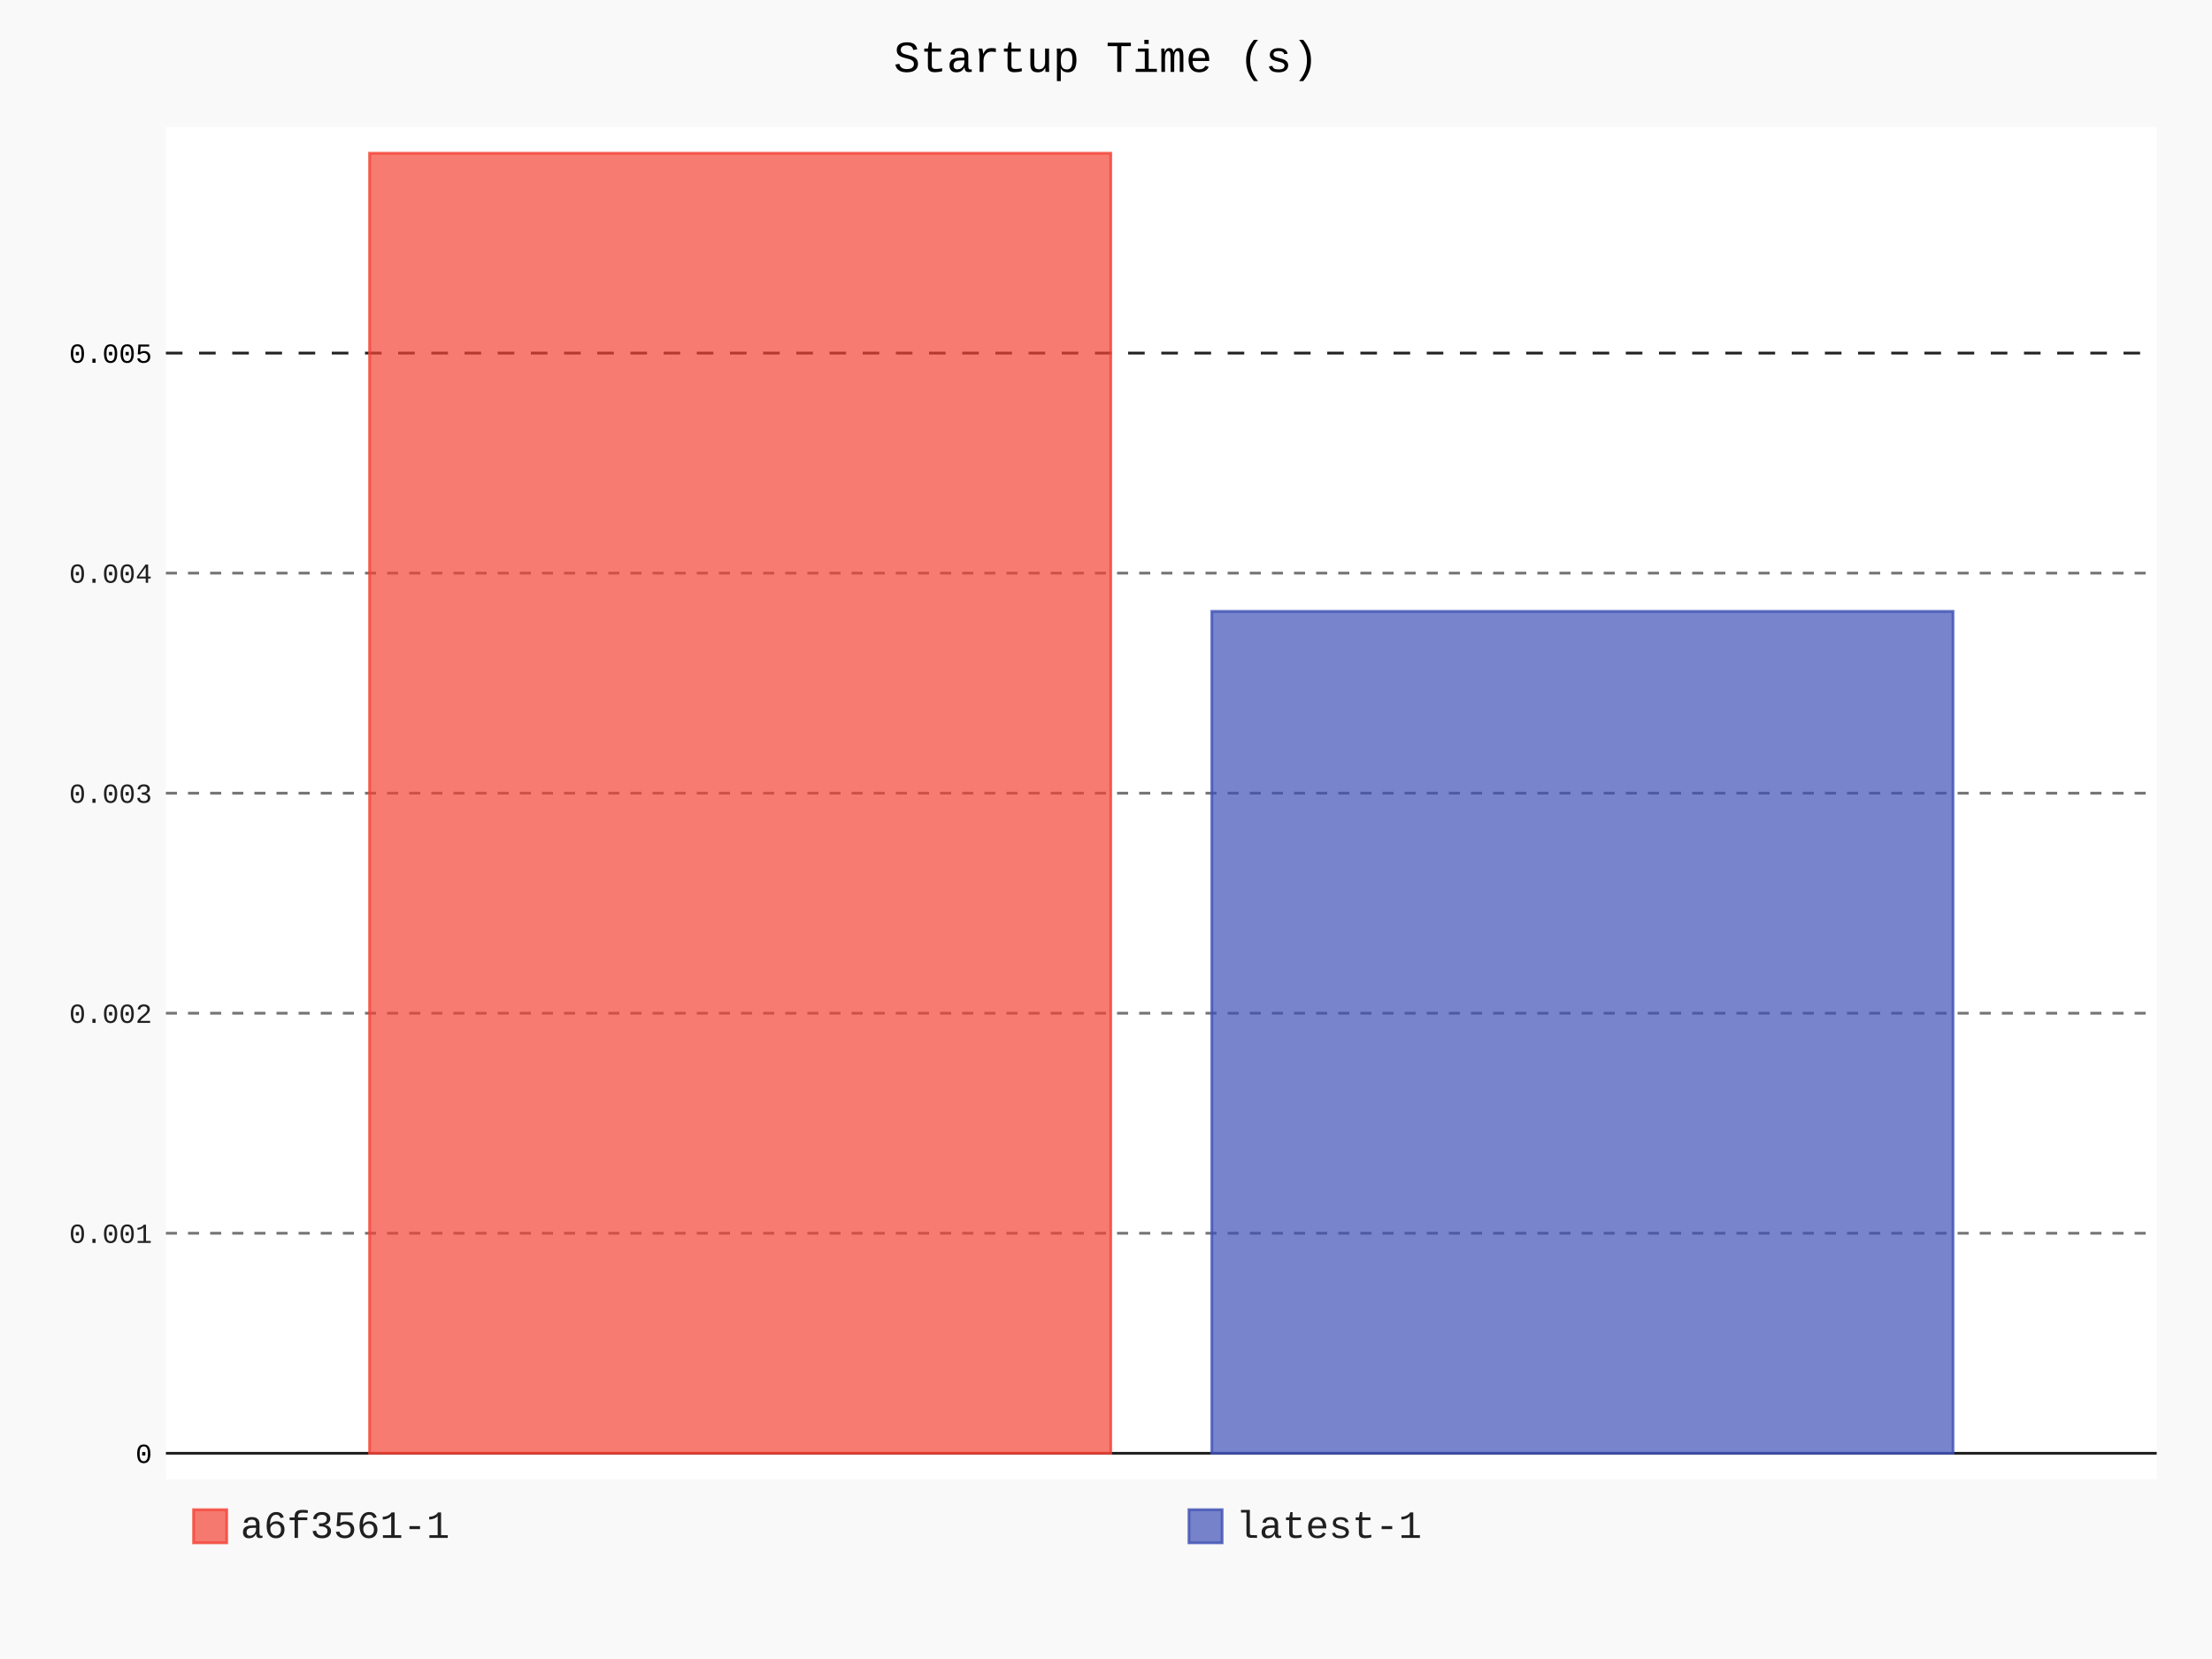
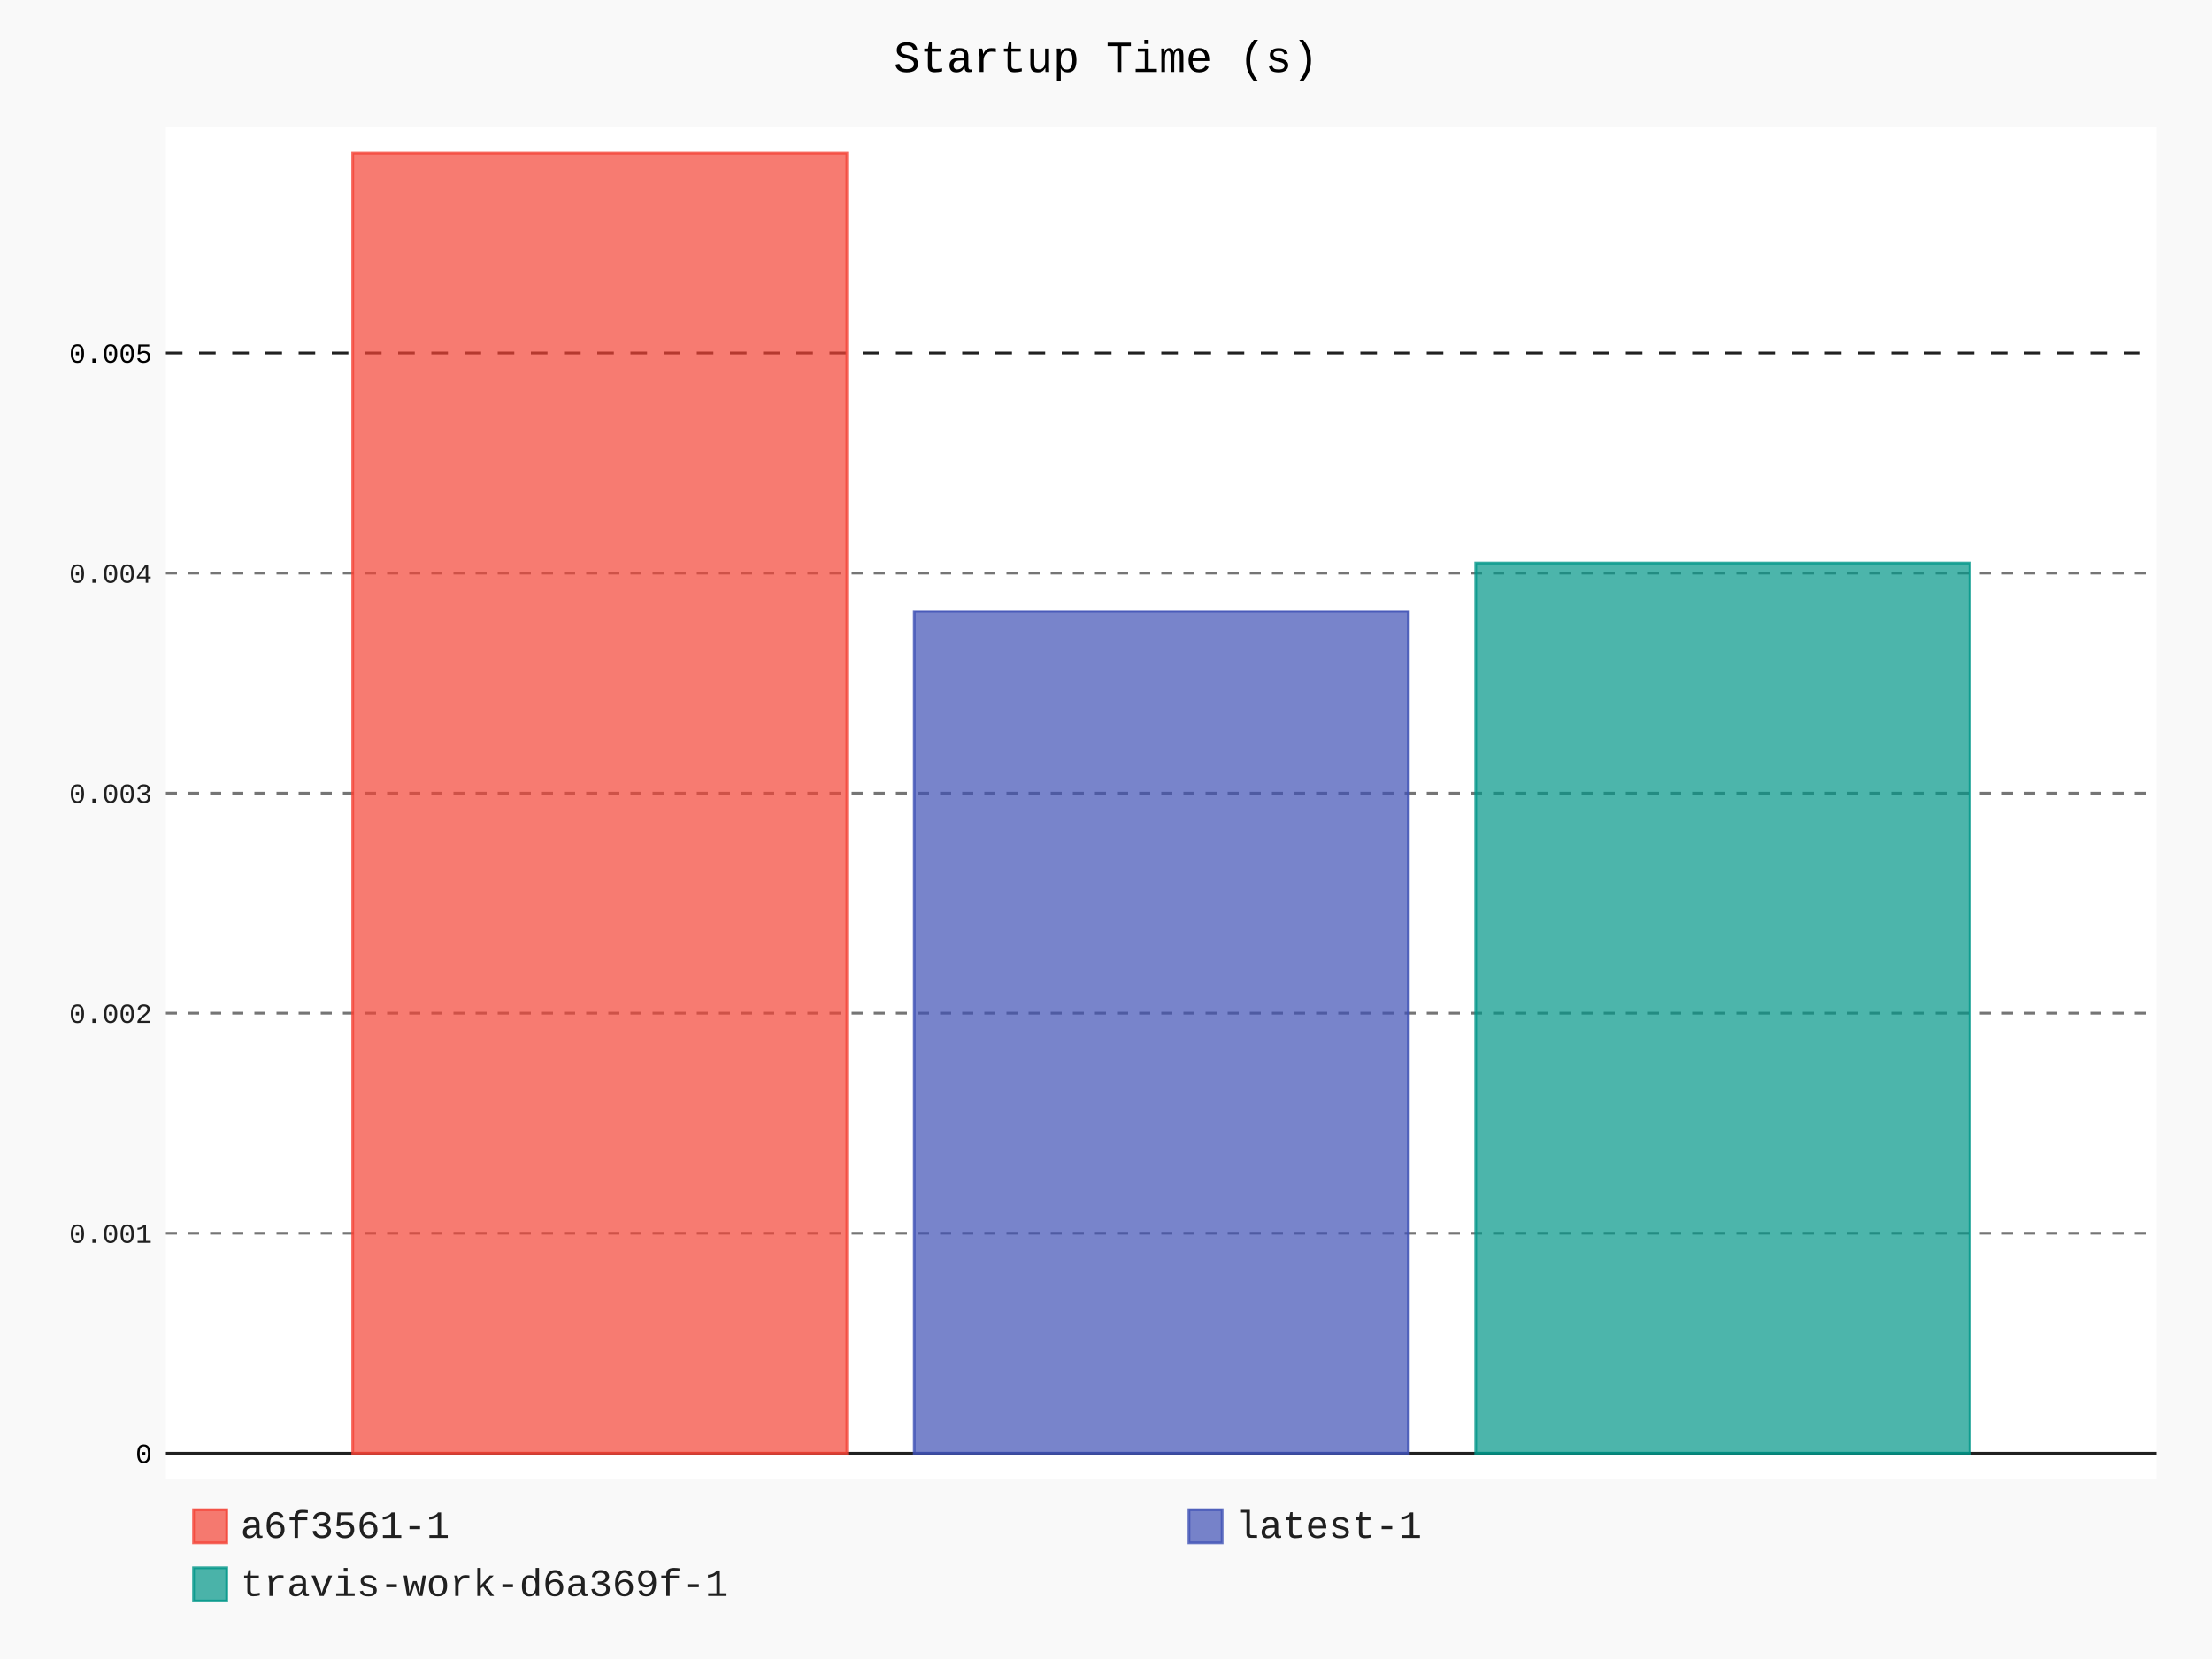
- <svg xmlns="http://www.w3.org/2000/svg" id="chart-d693f110-34fa-4c56-a525-c39227d12eee" class="pygal-chart" viewBox="0 0 800 600">
+ <svg xmlns="http://www.w3.org/2000/svg" id="chart-e90917a3-af5b-471a-ac98-9bff019fc9e5" class="pygal-chart" viewBox="0 0 800 600">
  <defs>
-     <style type="text/css">#chart-d693f110-34fa-4c56-a525-c39227d12eee{-webkit-user-select:none;-webkit-font-smoothing:antialiased;font-family:Consolas,"Liberation Mono",Menlo,Courier,monospace}#chart-d693f110-34fa-4c56-a525-c39227d12eee .title{font-family:Consolas,"Liberation Mono",Menlo,Courier,monospace;font-size:16px}#chart-d693f110-34fa-4c56-a525-c39227d12eee .legends .legend text{font-family:Consolas,"Liberation Mono",Menlo,Courier,monospace;font-size:14px}#chart-d693f110-34fa-4c56-a525-c39227d12eee .axis text{font-family:Consolas,"Liberation Mono",Menlo,Courier,monospace;font-size:10px}#chart-d693f110-34fa-4c56-a525-c39227d12eee .axis text.major{font-family:Consolas,"Liberation Mono",Menlo,Courier,monospace;font-size:10px}#chart-d693f110-34fa-4c56-a525-c39227d12eee .text-overlay text.value{font-family:Consolas,"Liberation Mono",Menlo,Courier,monospace;font-size:16px}#chart-d693f110-34fa-4c56-a525-c39227d12eee .text-overlay text.label{font-family:Consolas,"Liberation Mono",Menlo,Courier,monospace;font-size:10px}#chart-d693f110-34fa-4c56-a525-c39227d12eee .tooltip{font-family:Consolas,"Liberation Mono",Menlo,Courier,monospace;font-size:14px}#chart-d693f110-34fa-4c56-a525-c39227d12eee text.no_data{font-family:Consolas,"Liberation Mono",Menlo,Courier,monospace;font-size:64px}
- #chart-d693f110-34fa-4c56-a525-c39227d12eee{background-color:rgba(249,249,249,1)}#chart-d693f110-34fa-4c56-a525-c39227d12eee path,#chart-d693f110-34fa-4c56-a525-c39227d12eee line,#chart-d693f110-34fa-4c56-a525-c39227d12eee rect,#chart-d693f110-34fa-4c56-a525-c39227d12eee circle{-webkit-transition:150ms;-moz-transition:150ms;transition:150ms}#chart-d693f110-34fa-4c56-a525-c39227d12eee .graph &gt; .background{fill:rgba(249,249,249,1)}#chart-d693f110-34fa-4c56-a525-c39227d12eee .plot &gt; .background{fill:rgba(255,255,255,1)}#chart-d693f110-34fa-4c56-a525-c39227d12eee .graph{fill:rgba(0,0,0,.87)}#chart-d693f110-34fa-4c56-a525-c39227d12eee text.no_data{fill:rgba(0,0,0,1)}#chart-d693f110-34fa-4c56-a525-c39227d12eee .title{fill:rgba(0,0,0,1)}#chart-d693f110-34fa-4c56-a525-c39227d12eee .legends .legend text{fill:rgba(0,0,0,.87)}#chart-d693f110-34fa-4c56-a525-c39227d12eee .legends .legend:hover text{fill:rgba(0,0,0,1)}#chart-d693f110-34fa-4c56-a525-c39227d12eee .axis .line{stroke:rgba(0,0,0,1)}#chart-d693f110-34fa-4c56-a525-c39227d12eee .axis .guide.line{stroke:rgba(0,0,0,.54)}#chart-d693f110-34fa-4c56-a525-c39227d12eee .axis .major.line{stroke:rgba(0,0,0,.87)}#chart-d693f110-34fa-4c56-a525-c39227d12eee .axis text.major{fill:rgba(0,0,0,1)}#chart-d693f110-34fa-4c56-a525-c39227d12eee .axis.y .guides:hover .guide.line,#chart-d693f110-34fa-4c56-a525-c39227d12eee .line-graph .axis.x .guides:hover .guide.line,#chart-d693f110-34fa-4c56-a525-c39227d12eee .stackedline-graph .axis.x .guides:hover .guide.line,#chart-d693f110-34fa-4c56-a525-c39227d12eee .xy-graph .axis.x .guides:hover .guide.line{stroke:rgba(0,0,0,1)}#chart-d693f110-34fa-4c56-a525-c39227d12eee .axis .guides:hover text{fill:rgba(0,0,0,1)}#chart-d693f110-34fa-4c56-a525-c39227d12eee .reactive{fill-opacity:.7;stroke-opacity:.8}#chart-d693f110-34fa-4c56-a525-c39227d12eee .ci{stroke:rgba(0,0,0,.87)}#chart-d693f110-34fa-4c56-a525-c39227d12eee .reactive.active,#chart-d693f110-34fa-4c56-a525-c39227d12eee .active .reactive{fill-opacity:.8;stroke-opacity:.9;stroke-width:4}#chart-d693f110-34fa-4c56-a525-c39227d12eee .ci .reactive.active{stroke-width:1.5}#chart-d693f110-34fa-4c56-a525-c39227d12eee .series text{fill:rgba(0,0,0,1)}#chart-d693f110-34fa-4c56-a525-c39227d12eee .tooltip rect{fill:rgba(255,255,255,1);stroke:rgba(0,0,0,1);-webkit-transition:opacity 150ms;-moz-transition:opacity 150ms;transition:opacity 150ms}#chart-d693f110-34fa-4c56-a525-c39227d12eee .tooltip .label{fill:rgba(0,0,0,.87)}#chart-d693f110-34fa-4c56-a525-c39227d12eee .tooltip .label{fill:rgba(0,0,0,.87)}#chart-d693f110-34fa-4c56-a525-c39227d12eee .tooltip .legend{font-size:.8em;fill:rgba(0,0,0,.54)}#chart-d693f110-34fa-4c56-a525-c39227d12eee .tooltip .x_label{font-size:.6em;fill:rgba(0,0,0,1)}#chart-d693f110-34fa-4c56-a525-c39227d12eee .tooltip .xlink{font-size:.5em;text-decoration:underline}#chart-d693f110-34fa-4c56-a525-c39227d12eee .tooltip .value{font-size:1.5em}#chart-d693f110-34fa-4c56-a525-c39227d12eee .bound{font-size:.5em}#chart-d693f110-34fa-4c56-a525-c39227d12eee .max-value{font-size:.75em;fill:rgba(0,0,0,.54)}#chart-d693f110-34fa-4c56-a525-c39227d12eee .map-element{fill:rgba(255,255,255,1);stroke:rgba(0,0,0,.54) !important}#chart-d693f110-34fa-4c56-a525-c39227d12eee .map-element .reactive{fill-opacity:inherit;stroke-opacity:inherit}#chart-d693f110-34fa-4c56-a525-c39227d12eee .color-0,#chart-d693f110-34fa-4c56-a525-c39227d12eee .color-0 a:visited{stroke:#F44336;fill:#F44336}#chart-d693f110-34fa-4c56-a525-c39227d12eee .color-1,#chart-d693f110-34fa-4c56-a525-c39227d12eee .color-1 a:visited{stroke:#3F51B5;fill:#3F51B5}#chart-d693f110-34fa-4c56-a525-c39227d12eee .text-overlay .color-0 text{fill:black}#chart-d693f110-34fa-4c56-a525-c39227d12eee .text-overlay .color-1 text{fill:black}
- #chart-d693f110-34fa-4c56-a525-c39227d12eee text.no_data{text-anchor:middle}#chart-d693f110-34fa-4c56-a525-c39227d12eee .guide.line{fill:none}#chart-d693f110-34fa-4c56-a525-c39227d12eee .centered{text-anchor:middle}#chart-d693f110-34fa-4c56-a525-c39227d12eee .title{text-anchor:middle}#chart-d693f110-34fa-4c56-a525-c39227d12eee .legends .legend text{fill-opacity:1}#chart-d693f110-34fa-4c56-a525-c39227d12eee .axis.x text{text-anchor:middle}#chart-d693f110-34fa-4c56-a525-c39227d12eee .axis.x:not(.web) text[transform]{text-anchor:start}#chart-d693f110-34fa-4c56-a525-c39227d12eee .axis.x:not(.web) text[transform].backwards{text-anchor:end}#chart-d693f110-34fa-4c56-a525-c39227d12eee .axis.y text{text-anchor:end}#chart-d693f110-34fa-4c56-a525-c39227d12eee .axis.y text[transform].backwards{text-anchor:start}#chart-d693f110-34fa-4c56-a525-c39227d12eee .axis.y2 text{text-anchor:start}#chart-d693f110-34fa-4c56-a525-c39227d12eee .axis.y2 text[transform].backwards{text-anchor:end}#chart-d693f110-34fa-4c56-a525-c39227d12eee .axis .guide.line{stroke-dasharray:4,4}#chart-d693f110-34fa-4c56-a525-c39227d12eee .axis .major.guide.line{stroke-dasharray:6,6}#chart-d693f110-34fa-4c56-a525-c39227d12eee .horizontal .axis.y .guide.line,#chart-d693f110-34fa-4c56-a525-c39227d12eee .horizontal .axis.y2 .guide.line,#chart-d693f110-34fa-4c56-a525-c39227d12eee .vertical .axis.x .guide.line{opacity:0}#chart-d693f110-34fa-4c56-a525-c39227d12eee .horizontal .axis.always_show .guide.line,#chart-d693f110-34fa-4c56-a525-c39227d12eee .vertical .axis.always_show .guide.line{opacity:1 !important}#chart-d693f110-34fa-4c56-a525-c39227d12eee .axis.y .guides:hover .guide.line,#chart-d693f110-34fa-4c56-a525-c39227d12eee .axis.y2 .guides:hover .guide.line,#chart-d693f110-34fa-4c56-a525-c39227d12eee .axis.x .guides:hover .guide.line{opacity:1}#chart-d693f110-34fa-4c56-a525-c39227d12eee .axis .guides:hover text{opacity:1}#chart-d693f110-34fa-4c56-a525-c39227d12eee .nofill{fill:none}#chart-d693f110-34fa-4c56-a525-c39227d12eee .subtle-fill{fill-opacity:.2}#chart-d693f110-34fa-4c56-a525-c39227d12eee .dot{stroke-width:1px;fill-opacity:1}#chart-d693f110-34fa-4c56-a525-c39227d12eee .dot.active{stroke-width:5px}#chart-d693f110-34fa-4c56-a525-c39227d12eee .dot.negative{fill:transparent}#chart-d693f110-34fa-4c56-a525-c39227d12eee text,#chart-d693f110-34fa-4c56-a525-c39227d12eee tspan{stroke:none !important}#chart-d693f110-34fa-4c56-a525-c39227d12eee .series text.active{opacity:1}#chart-d693f110-34fa-4c56-a525-c39227d12eee .tooltip rect{fill-opacity:.95;stroke-width:.5}#chart-d693f110-34fa-4c56-a525-c39227d12eee .tooltip text{fill-opacity:1}#chart-d693f110-34fa-4c56-a525-c39227d12eee .showable{visibility:hidden}#chart-d693f110-34fa-4c56-a525-c39227d12eee .showable.shown{visibility:visible}#chart-d693f110-34fa-4c56-a525-c39227d12eee .gauge-background{fill:rgba(229,229,229,1);stroke:none}#chart-d693f110-34fa-4c56-a525-c39227d12eee .bg-lines{stroke:rgba(249,249,249,1);stroke-width:2px}</style>
+     <style type="text/css">#chart-e90917a3-af5b-471a-ac98-9bff019fc9e5{-webkit-user-select:none;-webkit-font-smoothing:antialiased;font-family:Consolas,"Liberation Mono",Menlo,Courier,monospace}#chart-e90917a3-af5b-471a-ac98-9bff019fc9e5 .title{font-family:Consolas,"Liberation Mono",Menlo,Courier,monospace;font-size:16px}#chart-e90917a3-af5b-471a-ac98-9bff019fc9e5 .legends .legend text{font-family:Consolas,"Liberation Mono",Menlo,Courier,monospace;font-size:14px}#chart-e90917a3-af5b-471a-ac98-9bff019fc9e5 .axis text{font-family:Consolas,"Liberation Mono",Menlo,Courier,monospace;font-size:10px}#chart-e90917a3-af5b-471a-ac98-9bff019fc9e5 .axis text.major{font-family:Consolas,"Liberation Mono",Menlo,Courier,monospace;font-size:10px}#chart-e90917a3-af5b-471a-ac98-9bff019fc9e5 .text-overlay text.value{font-family:Consolas,"Liberation Mono",Menlo,Courier,monospace;font-size:16px}#chart-e90917a3-af5b-471a-ac98-9bff019fc9e5 .text-overlay text.label{font-family:Consolas,"Liberation Mono",Menlo,Courier,monospace;font-size:10px}#chart-e90917a3-af5b-471a-ac98-9bff019fc9e5 .tooltip{font-family:Consolas,"Liberation Mono",Menlo,Courier,monospace;font-size:14px}#chart-e90917a3-af5b-471a-ac98-9bff019fc9e5 text.no_data{font-family:Consolas,"Liberation Mono",Menlo,Courier,monospace;font-size:64px}
+ #chart-e90917a3-af5b-471a-ac98-9bff019fc9e5{background-color:rgba(249,249,249,1)}#chart-e90917a3-af5b-471a-ac98-9bff019fc9e5 path,#chart-e90917a3-af5b-471a-ac98-9bff019fc9e5 line,#chart-e90917a3-af5b-471a-ac98-9bff019fc9e5 rect,#chart-e90917a3-af5b-471a-ac98-9bff019fc9e5 circle{-webkit-transition:150ms;-moz-transition:150ms;transition:150ms}#chart-e90917a3-af5b-471a-ac98-9bff019fc9e5 .graph &gt; .background{fill:rgba(249,249,249,1)}#chart-e90917a3-af5b-471a-ac98-9bff019fc9e5 .plot &gt; .background{fill:rgba(255,255,255,1)}#chart-e90917a3-af5b-471a-ac98-9bff019fc9e5 .graph{fill:rgba(0,0,0,.87)}#chart-e90917a3-af5b-471a-ac98-9bff019fc9e5 text.no_data{fill:rgba(0,0,0,1)}#chart-e90917a3-af5b-471a-ac98-9bff019fc9e5 .title{fill:rgba(0,0,0,1)}#chart-e90917a3-af5b-471a-ac98-9bff019fc9e5 .legends .legend text{fill:rgba(0,0,0,.87)}#chart-e90917a3-af5b-471a-ac98-9bff019fc9e5 .legends .legend:hover text{fill:rgba(0,0,0,1)}#chart-e90917a3-af5b-471a-ac98-9bff019fc9e5 .axis .line{stroke:rgba(0,0,0,1)}#chart-e90917a3-af5b-471a-ac98-9bff019fc9e5 .axis .guide.line{stroke:rgba(0,0,0,.54)}#chart-e90917a3-af5b-471a-ac98-9bff019fc9e5 .axis .major.line{stroke:rgba(0,0,0,.87)}#chart-e90917a3-af5b-471a-ac98-9bff019fc9e5 .axis text.major{fill:rgba(0,0,0,1)}#chart-e90917a3-af5b-471a-ac98-9bff019fc9e5 .axis.y .guides:hover .guide.line,#chart-e90917a3-af5b-471a-ac98-9bff019fc9e5 .line-graph .axis.x .guides:hover .guide.line,#chart-e90917a3-af5b-471a-ac98-9bff019fc9e5 .stackedline-graph .axis.x .guides:hover .guide.line,#chart-e90917a3-af5b-471a-ac98-9bff019fc9e5 .xy-graph .axis.x .guides:hover .guide.line{stroke:rgba(0,0,0,1)}#chart-e90917a3-af5b-471a-ac98-9bff019fc9e5 .axis .guides:hover text{fill:rgba(0,0,0,1)}#chart-e90917a3-af5b-471a-ac98-9bff019fc9e5 .reactive{fill-opacity:.7;stroke-opacity:.8}#chart-e90917a3-af5b-471a-ac98-9bff019fc9e5 .ci{stroke:rgba(0,0,0,.87)}#chart-e90917a3-af5b-471a-ac98-9bff019fc9e5 .reactive.active,#chart-e90917a3-af5b-471a-ac98-9bff019fc9e5 .active .reactive{fill-opacity:.8;stroke-opacity:.9;stroke-width:4}#chart-e90917a3-af5b-471a-ac98-9bff019fc9e5 .ci .reactive.active{stroke-width:1.5}#chart-e90917a3-af5b-471a-ac98-9bff019fc9e5 .series text{fill:rgba(0,0,0,1)}#chart-e90917a3-af5b-471a-ac98-9bff019fc9e5 .tooltip rect{fill:rgba(255,255,255,1);stroke:rgba(0,0,0,1);-webkit-transition:opacity 150ms;-moz-transition:opacity 150ms;transition:opacity 150ms}#chart-e90917a3-af5b-471a-ac98-9bff019fc9e5 .tooltip .label{fill:rgba(0,0,0,.87)}#chart-e90917a3-af5b-471a-ac98-9bff019fc9e5 .tooltip .label{fill:rgba(0,0,0,.87)}#chart-e90917a3-af5b-471a-ac98-9bff019fc9e5 .tooltip .legend{font-size:.8em;fill:rgba(0,0,0,.54)}#chart-e90917a3-af5b-471a-ac98-9bff019fc9e5 .tooltip .x_label{font-size:.6em;fill:rgba(0,0,0,1)}#chart-e90917a3-af5b-471a-ac98-9bff019fc9e5 .tooltip .xlink{font-size:.5em;text-decoration:underline}#chart-e90917a3-af5b-471a-ac98-9bff019fc9e5 .tooltip .value{font-size:1.5em}#chart-e90917a3-af5b-471a-ac98-9bff019fc9e5 .bound{font-size:.5em}#chart-e90917a3-af5b-471a-ac98-9bff019fc9e5 .max-value{font-size:.75em;fill:rgba(0,0,0,.54)}#chart-e90917a3-af5b-471a-ac98-9bff019fc9e5 .map-element{fill:rgba(255,255,255,1);stroke:rgba(0,0,0,.54) !important}#chart-e90917a3-af5b-471a-ac98-9bff019fc9e5 .map-element .reactive{fill-opacity:inherit;stroke-opacity:inherit}#chart-e90917a3-af5b-471a-ac98-9bff019fc9e5 .color-0,#chart-e90917a3-af5b-471a-ac98-9bff019fc9e5 .color-0 a:visited{stroke:#F44336;fill:#F44336}#chart-e90917a3-af5b-471a-ac98-9bff019fc9e5 .color-1,#chart-e90917a3-af5b-471a-ac98-9bff019fc9e5 .color-1 a:visited{stroke:#3F51B5;fill:#3F51B5}#chart-e90917a3-af5b-471a-ac98-9bff019fc9e5 .color-2,#chart-e90917a3-af5b-471a-ac98-9bff019fc9e5 .color-2 a:visited{stroke:#009688;fill:#009688}#chart-e90917a3-af5b-471a-ac98-9bff019fc9e5 .text-overlay .color-0 text{fill:black}#chart-e90917a3-af5b-471a-ac98-9bff019fc9e5 .text-overlay .color-1 text{fill:black}#chart-e90917a3-af5b-471a-ac98-9bff019fc9e5 .text-overlay .color-2 text{fill:black}
+ #chart-e90917a3-af5b-471a-ac98-9bff019fc9e5 text.no_data{text-anchor:middle}#chart-e90917a3-af5b-471a-ac98-9bff019fc9e5 .guide.line{fill:none}#chart-e90917a3-af5b-471a-ac98-9bff019fc9e5 .centered{text-anchor:middle}#chart-e90917a3-af5b-471a-ac98-9bff019fc9e5 .title{text-anchor:middle}#chart-e90917a3-af5b-471a-ac98-9bff019fc9e5 .legends .legend text{fill-opacity:1}#chart-e90917a3-af5b-471a-ac98-9bff019fc9e5 .axis.x text{text-anchor:middle}#chart-e90917a3-af5b-471a-ac98-9bff019fc9e5 .axis.x:not(.web) text[transform]{text-anchor:start}#chart-e90917a3-af5b-471a-ac98-9bff019fc9e5 .axis.x:not(.web) text[transform].backwards{text-anchor:end}#chart-e90917a3-af5b-471a-ac98-9bff019fc9e5 .axis.y text{text-anchor:end}#chart-e90917a3-af5b-471a-ac98-9bff019fc9e5 .axis.y text[transform].backwards{text-anchor:start}#chart-e90917a3-af5b-471a-ac98-9bff019fc9e5 .axis.y2 text{text-anchor:start}#chart-e90917a3-af5b-471a-ac98-9bff019fc9e5 .axis.y2 text[transform].backwards{text-anchor:end}#chart-e90917a3-af5b-471a-ac98-9bff019fc9e5 .axis .guide.line{stroke-dasharray:4,4}#chart-e90917a3-af5b-471a-ac98-9bff019fc9e5 .axis .major.guide.line{stroke-dasharray:6,6}#chart-e90917a3-af5b-471a-ac98-9bff019fc9e5 .horizontal .axis.y .guide.line,#chart-e90917a3-af5b-471a-ac98-9bff019fc9e5 .horizontal .axis.y2 .guide.line,#chart-e90917a3-af5b-471a-ac98-9bff019fc9e5 .vertical .axis.x .guide.line{opacity:0}#chart-e90917a3-af5b-471a-ac98-9bff019fc9e5 .horizontal .axis.always_show .guide.line,#chart-e90917a3-af5b-471a-ac98-9bff019fc9e5 .vertical .axis.always_show .guide.line{opacity:1 !important}#chart-e90917a3-af5b-471a-ac98-9bff019fc9e5 .axis.y .guides:hover .guide.line,#chart-e90917a3-af5b-471a-ac98-9bff019fc9e5 .axis.y2 .guides:hover .guide.line,#chart-e90917a3-af5b-471a-ac98-9bff019fc9e5 .axis.x .guides:hover .guide.line{opacity:1}#chart-e90917a3-af5b-471a-ac98-9bff019fc9e5 .axis .guides:hover text{opacity:1}#chart-e90917a3-af5b-471a-ac98-9bff019fc9e5 .nofill{fill:none}#chart-e90917a3-af5b-471a-ac98-9bff019fc9e5 .subtle-fill{fill-opacity:.2}#chart-e90917a3-af5b-471a-ac98-9bff019fc9e5 .dot{stroke-width:1px;fill-opacity:1}#chart-e90917a3-af5b-471a-ac98-9bff019fc9e5 .dot.active{stroke-width:5px}#chart-e90917a3-af5b-471a-ac98-9bff019fc9e5 .dot.negative{fill:transparent}#chart-e90917a3-af5b-471a-ac98-9bff019fc9e5 text,#chart-e90917a3-af5b-471a-ac98-9bff019fc9e5 tspan{stroke:none !important}#chart-e90917a3-af5b-471a-ac98-9bff019fc9e5 .series text.active{opacity:1}#chart-e90917a3-af5b-471a-ac98-9bff019fc9e5 .tooltip rect{fill-opacity:.95;stroke-width:.5}#chart-e90917a3-af5b-471a-ac98-9bff019fc9e5 .tooltip text{fill-opacity:1}#chart-e90917a3-af5b-471a-ac98-9bff019fc9e5 .showable{visibility:hidden}#chart-e90917a3-af5b-471a-ac98-9bff019fc9e5 .showable.shown{visibility:visible}#chart-e90917a3-af5b-471a-ac98-9bff019fc9e5 .gauge-background{fill:rgba(229,229,229,1);stroke:none}#chart-e90917a3-af5b-471a-ac98-9bff019fc9e5 .bg-lines{stroke:rgba(249,249,249,1);stroke-width:2px}</style>
  </defs>
  <g class="graph bar-graph vertical">
    <rect x="0" y="0" width="800" height="600" class="background" />
    <g transform="translate(60, 46)" class="plot">
      <rect x="0" y="0" width="720.0" height="489.0" class="background" />
      <g class="axis y always_show">
        <g class="guides">
          <path d="M0 479.596 h720" class="axis major line" />
          <text x="-5" y="483.096" class="major">0</text>
        </g>
        <g class="guides">
          <path d="M0 400.017 h720" class="guide line" />
          <text x="-5" y="403.517" class="">0.001</text>
        </g>
        <g class="guides">
          <path d="M0 320.437 h720" class="guide line" />
          <text x="-5" y="323.937" class="">0.002</text>
        </g>
        <g class="guides">
          <path d="M0 240.858 h720" class="guide line" />
          <text x="-5" y="244.358" class="">0.003</text>
        </g>
        <g class="guides">
          <path d="M0 161.278 h720" class="guide line" />
          <text x="-5" y="164.778" class="">0.004</text>
        </g>
        <g class="guides">
          <path d="M0 81.699 h720" class="major guide line" />
          <text x="-5" y="85.199" class="major">0.005</text>
        </g>
      </g>
      <g class="series serie-0 color-0">
        <g class="bars">
          <g class="bar">
-             <rect x="73.662" y="9.404" rx="0" ry="0" width="268.062" height="470.192" class="rect reactive tooltip-trigger" />
+             <rect x="67.569" y="9.404" rx="0" ry="0" width="178.708" height="470.192" class="rect reactive tooltip-trigger" />
          </g>
        </g>
      </g>
      <g class="series serie-1 color-1">
        <g class="bars">
          <g class="bar">
-             <rect x="378.277" y="175.103" rx="0" ry="0" width="268.062" height="304.493" class="rect reactive tooltip-trigger" />
+             <rect x="270.646" y="175.103" rx="0" ry="0" width="178.708" height="304.493" class="rect reactive tooltip-trigger" />
+           </g>
+         </g>
+       </g>
+       <g class="series serie-2 color-2">
+         <g class="bars">
+           <g class="bar">
+             <rect x="473.723" y="157.604" rx="0" ry="0" width="178.708" height="321.992" class="rect reactive tooltip-trigger" />
          </g>
        </g>
      </g>
    </g>
    <g class="titles">
      <text x="400.0" y="26" class="title plot_title">Startup Time (s)</text>
    </g>
    <g transform="translate(60, 46)" class="plot overlay">
      <g class="series serie-0 color-0" />
      <g class="series serie-1 color-1" />
+       <g class="series serie-2 color-2" />
    </g>
    <g transform="translate(60, 46)" class="plot text-overlay">
      <g class="series serie-0 color-0" />
      <g class="series serie-1 color-1" />
+       <g class="series serie-2 color-2" />
    </g>
    <g transform="translate(60, 46)" class="plot tooltip-overlay">
      <g transform="translate(0 0)" style="opacity: 0" class="tooltip">
        <rect rx="0" ry="0" width="0" height="0" class="tooltip-box" />
        <g class="text" />
      </g>
    </g>
    <g transform="translate(70, 545)" class="legends">
      <g id="activate-serie-0" class="legend reactive activate-serie">
        <rect x="0.0" y="1.0" width="12" height="12" class="color-0 reactive" />
        <text x="17.0" y="11.2">a6f3561-1</text>
      </g>
      <g id="activate-serie-1" class="legend reactive activate-serie">
        <rect x="360.0" y="1.0" width="12" height="12" class="color-1 reactive" />
        <text x="377.0" y="11.2">latest-1</text>
      </g>
+       <g id="activate-serie-2" class="legend reactive activate-serie">
+         <rect x="0.0" y="22.0" width="12" height="12" class="color-2 reactive" />
+         <text x="17.0" y="32.2">travis-work-d6a369f-1</text>
+       </g>
    </g>
  </g>
</svg>
